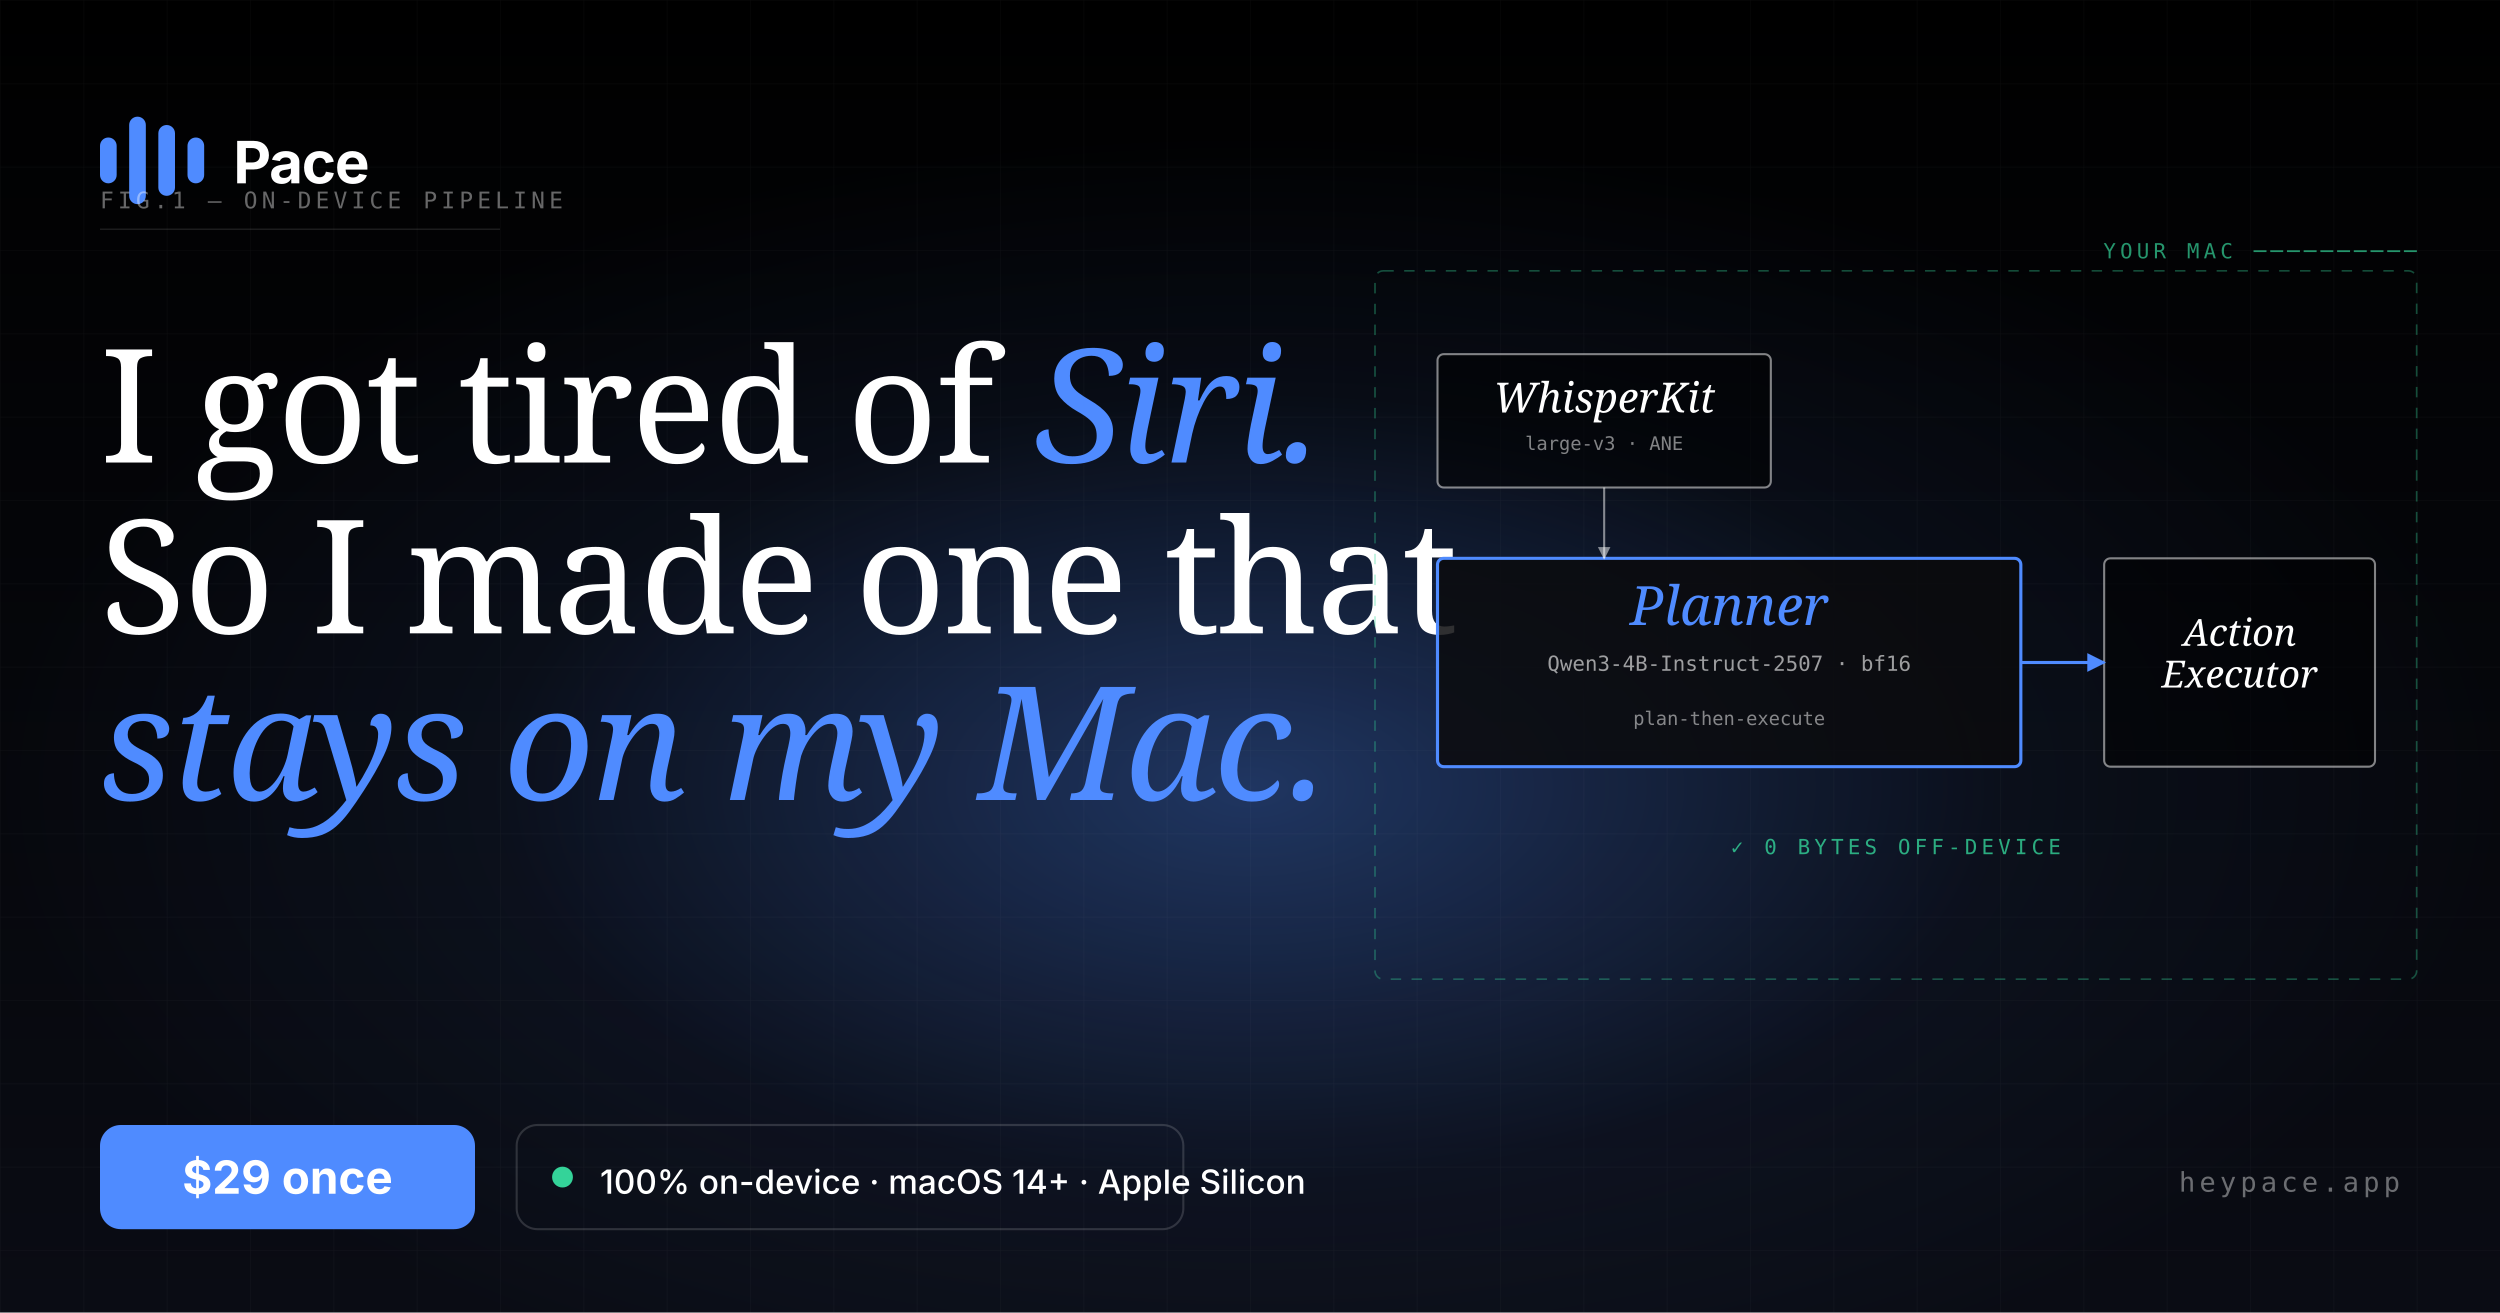
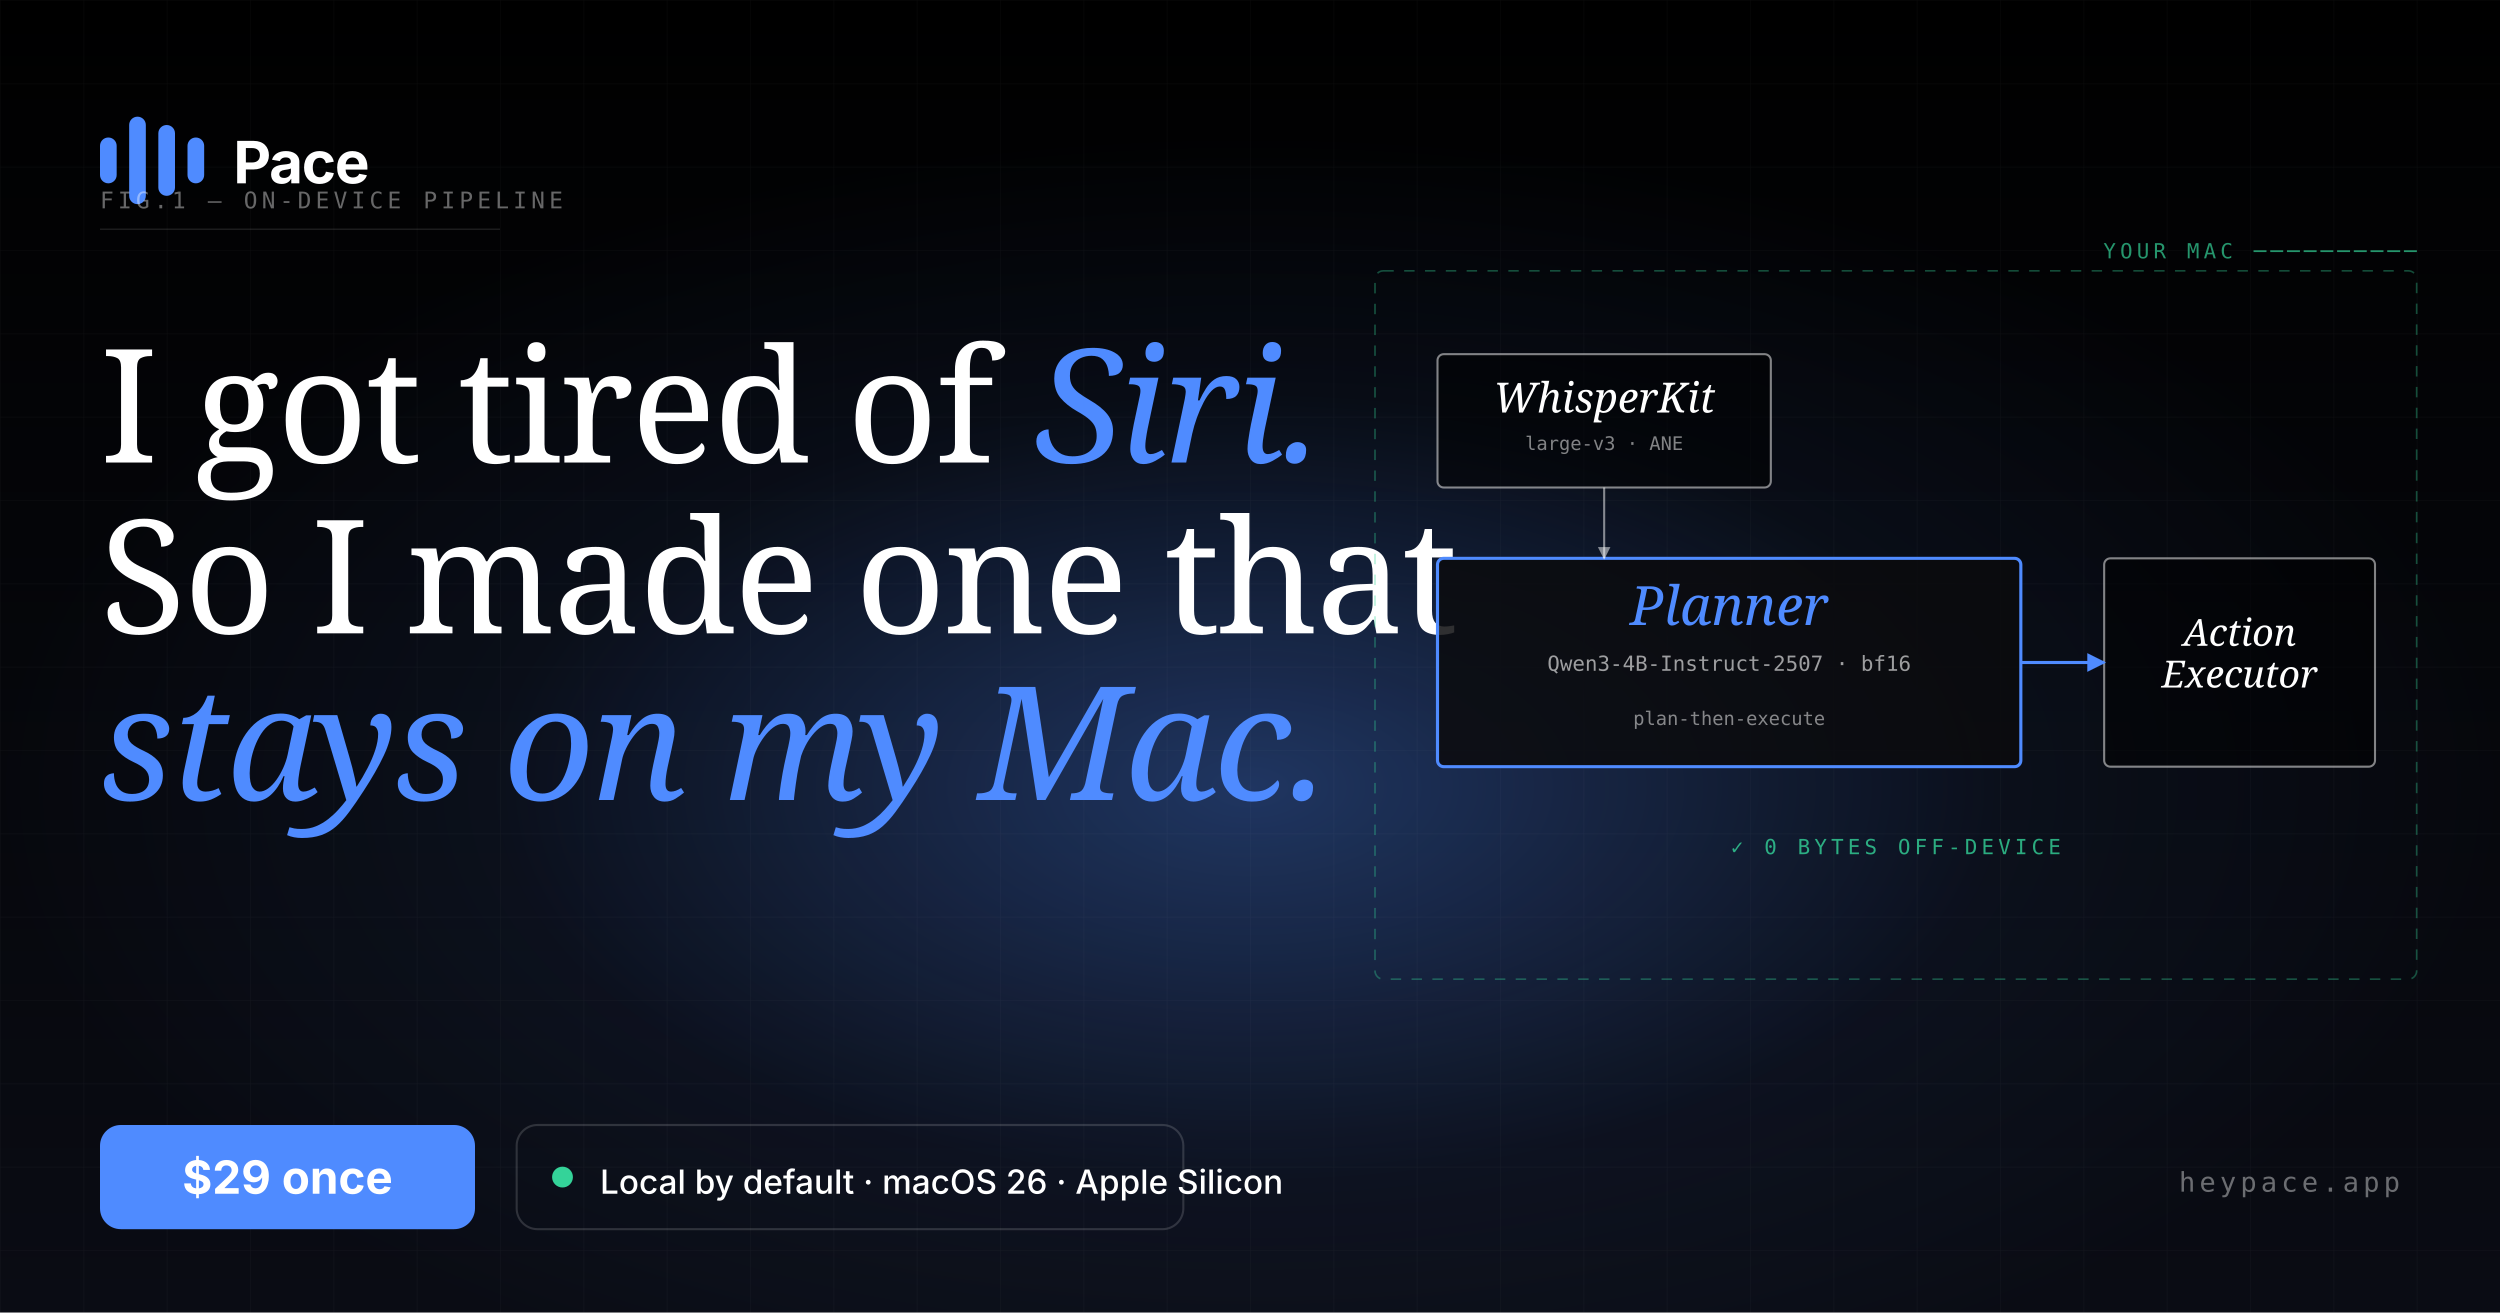
<svg xmlns="http://www.w3.org/2000/svg" viewBox="0 0 1200 630" width="1200" height="630">
  <defs>
    <linearGradient id="ogBg" x1="0" y1="0" x2="0" y2="1">
      <stop offset="0%" stop-color="#000000" />
      <stop offset="100%" stop-color="#0a0c14" />
    </linearGradient>
    <radialGradient id="ogAurora" cx="50%" cy="60%" r="50%">
      <stop offset="0%" stop-color="#4f8bff" stop-opacity="0.35" />
      <stop offset="60%" stop-color="#4f8bff" stop-opacity="0.06" />
      <stop offset="100%" stop-color="#4f8bff" stop-opacity="0" />
    </radialGradient>
    <pattern id="ogGrid" width="40" height="40" patternUnits="userSpaceOnUse">
      <path d="M 40 0 L 0 0 0 40" fill="none" stroke="rgba(255,255,255,0.04)" stroke-width="0.5" />
    </pattern>
    <marker id="ogArrow" viewBox="0 0 10 10" refX="9" refY="5" markerWidth="6" markerHeight="6" orient="auto-start-reverse">
      <path d="M 0 0 L 10 5 L 0 10 z" fill="rgba(255,255,255,0.5)" />
    </marker>
    <marker id="ogArrowAccent" viewBox="0 0 10 10" refX="9" refY="5" markerWidth="6" markerHeight="6" orient="auto-start-reverse">
      <path d="M 0 0 L 10 5 L 0 10 z" fill="#4f8bff" />
    </marker>
  </defs>
  <rect width="1200" height="630" fill="url(#ogBg)" />
  <rect width="1200" height="630" fill="url(#ogAurora)" />
  <rect width="1200" height="630" fill="url(#ogGrid)" />
  <g transform="translate(48, 56)">
    <g fill="#4f8bff">
      <rect x="0" y="10" width="8" height="22" rx="4" />
      <rect x="14" y="0" width="8" height="42" rx="4" />
      <rect x="28" y="4" width="8" height="34" rx="4" />
      <rect x="42" y="10" width="8" height="22" rx="4" />
    </g>
    <text x="64" y="32" font-family="Inter, -apple-system, sans-serif" font-weight="700" font-size="28" fill="#ffffff" letter-spacing="-0.6">Pace</text>
  </g>
  <text x="48" y="100" font-family="ui-monospace, monospace" font-size="11" fill="rgba(255,255,255,0.4)" letter-spacing="2">FIG.1 — ON-DEVICE PIPELINE</text>
  <line x1="48" y1="110" x2="240" y2="110" stroke="rgba(255,255,255,0.15)" stroke-width="0.5" />
  <text x="48" y="222" font-family="'Instrument Serif', Georgia, serif" font-weight="400" font-size="76" fill="#ffffff" letter-spacing="-1.2">
    <tspan x="48" dy="0">I got tired of </tspan>
    <tspan font-style="italic" fill="#4f8bff">Siri.</tspan>
  </text>
  <text x="48" y="304" font-family="'Instrument Serif', Georgia, serif" font-weight="400" font-size="76" fill="#ffffff" letter-spacing="-1.2">
    <tspan x="48" dy="0">So I made one that </tspan>
  </text>
  <text x="48" y="384" font-family="'Instrument Serif', Georgia, serif" font-weight="400" font-style="italic" font-size="76" fill="#4f8bff" letter-spacing="-1.2">stays on my Mac.</text>
  <g transform="translate(660, 130)">
    <rect x="0" y="0" width="500" height="340" rx="4" fill="none" stroke="rgba(52,211,153,0.35)" stroke-width="0.8" stroke-dasharray="5 5" />
    <text x="500" y="-6" text-anchor="end" font-family="ui-monospace, monospace" font-size="10" fill="rgba(52,211,153,0.7)" letter-spacing="2">YOUR MAC ──────────</text>
    <rect x="30" y="40" width="160" height="64" rx="3" fill="rgba(0,0,0,0.5)" stroke="rgba(255,255,255,0.5)" stroke-width="1" />
    <text x="110" y="68" text-anchor="middle" font-family="'Instrument Serif', serif" font-size="20" fill="white" font-style="italic">WhisperKit</text>
    <text x="110" y="86" text-anchor="middle" font-family="ui-monospace, monospace" font-size="9" fill="rgba(255,255,255,0.5)">large-v3 · ANE</text>
    <rect x="30" y="138" width="280" height="100" rx="3" fill="rgba(11,11,13,0.85)" stroke="#4f8bff" stroke-width="1.5" />
    <text x="170" y="170" text-anchor="middle" font-family="'Instrument Serif', serif" font-size="26" fill="#4f8bff" font-style="italic">Planner</text>
    <text x="170" y="192" text-anchor="middle" font-family="ui-monospace, monospace" font-size="10" fill="rgba(255,255,255,0.6)">Qwen3-4B-Instruct-2507 · bf16</text>
    <text x="170" y="218" text-anchor="middle" font-family="ui-monospace, monospace" font-size="9" fill="rgba(255,255,255,0.5)">plan-then-execute</text>
    <rect x="350" y="138" width="130" height="100" rx="3" fill="rgba(0,0,0,0.5)" stroke="rgba(255,255,255,0.5)" stroke-width="1" />
    <text x="415" y="180" text-anchor="middle" font-family="'Instrument Serif', serif" font-size="18" fill="white" font-style="italic">Action</text>
    <text x="415" y="200" text-anchor="middle" font-family="'Instrument Serif', serif" font-size="18" fill="white" font-style="italic">Executor</text>
    <g fill="none" stroke="rgba(255,255,255,0.5)" stroke-width="1">
      <path d="M 110 104 L 110 138" marker-end="url(#ogArrow)" />
    </g>
    <g fill="none" stroke="#4f8bff" stroke-width="1.5">
      <path d="M 310 188 L 350 188" marker-end="url(#ogArrowAccent)" />
    </g>
    <text x="250" y="280" text-anchor="middle" font-family="ui-monospace, monospace" font-size="10" fill="rgba(52,211,153,0.8)" letter-spacing="2">✓ 0 BYTES OFF-DEVICE</text>
  </g>
  <g transform="translate(48, 540)">
    <rect width="180" height="50" rx="10" fill="#4f8bff" />
    <text x="90" y="33" text-anchor="middle" font-family="Inter, -apple-system, sans-serif" font-weight="700" font-size="22" fill="#ffffff">$29 once</text>
  </g>
  <g transform="translate(248, 540)">
    <rect width="320" height="50" rx="10" fill="none" stroke="rgba(255,255,255,0.15)" stroke-width="1" />
    <circle cx="22" cy="25" r="5" fill="#34d399" />
-     <text x="40" y="33" font-family="Inter, -apple-system, sans-serif" font-weight="500" font-size="16" fill="#ffffff">100% on-device · macOS 14+ · Apple Silicon</text>
+     <text x="40" y="33" font-family="Inter, -apple-system, sans-serif" font-weight="500" font-size="16" fill="#ffffff">Local by default · macOS 26 · Apple Silicon</text>
  </g>
  <text x="1152" y="572" text-anchor="end" font-family="ui-monospace, monospace" font-size="13" fill="rgba(255,255,255,0.4)" letter-spacing="2">heypace.app</text>
</svg>
